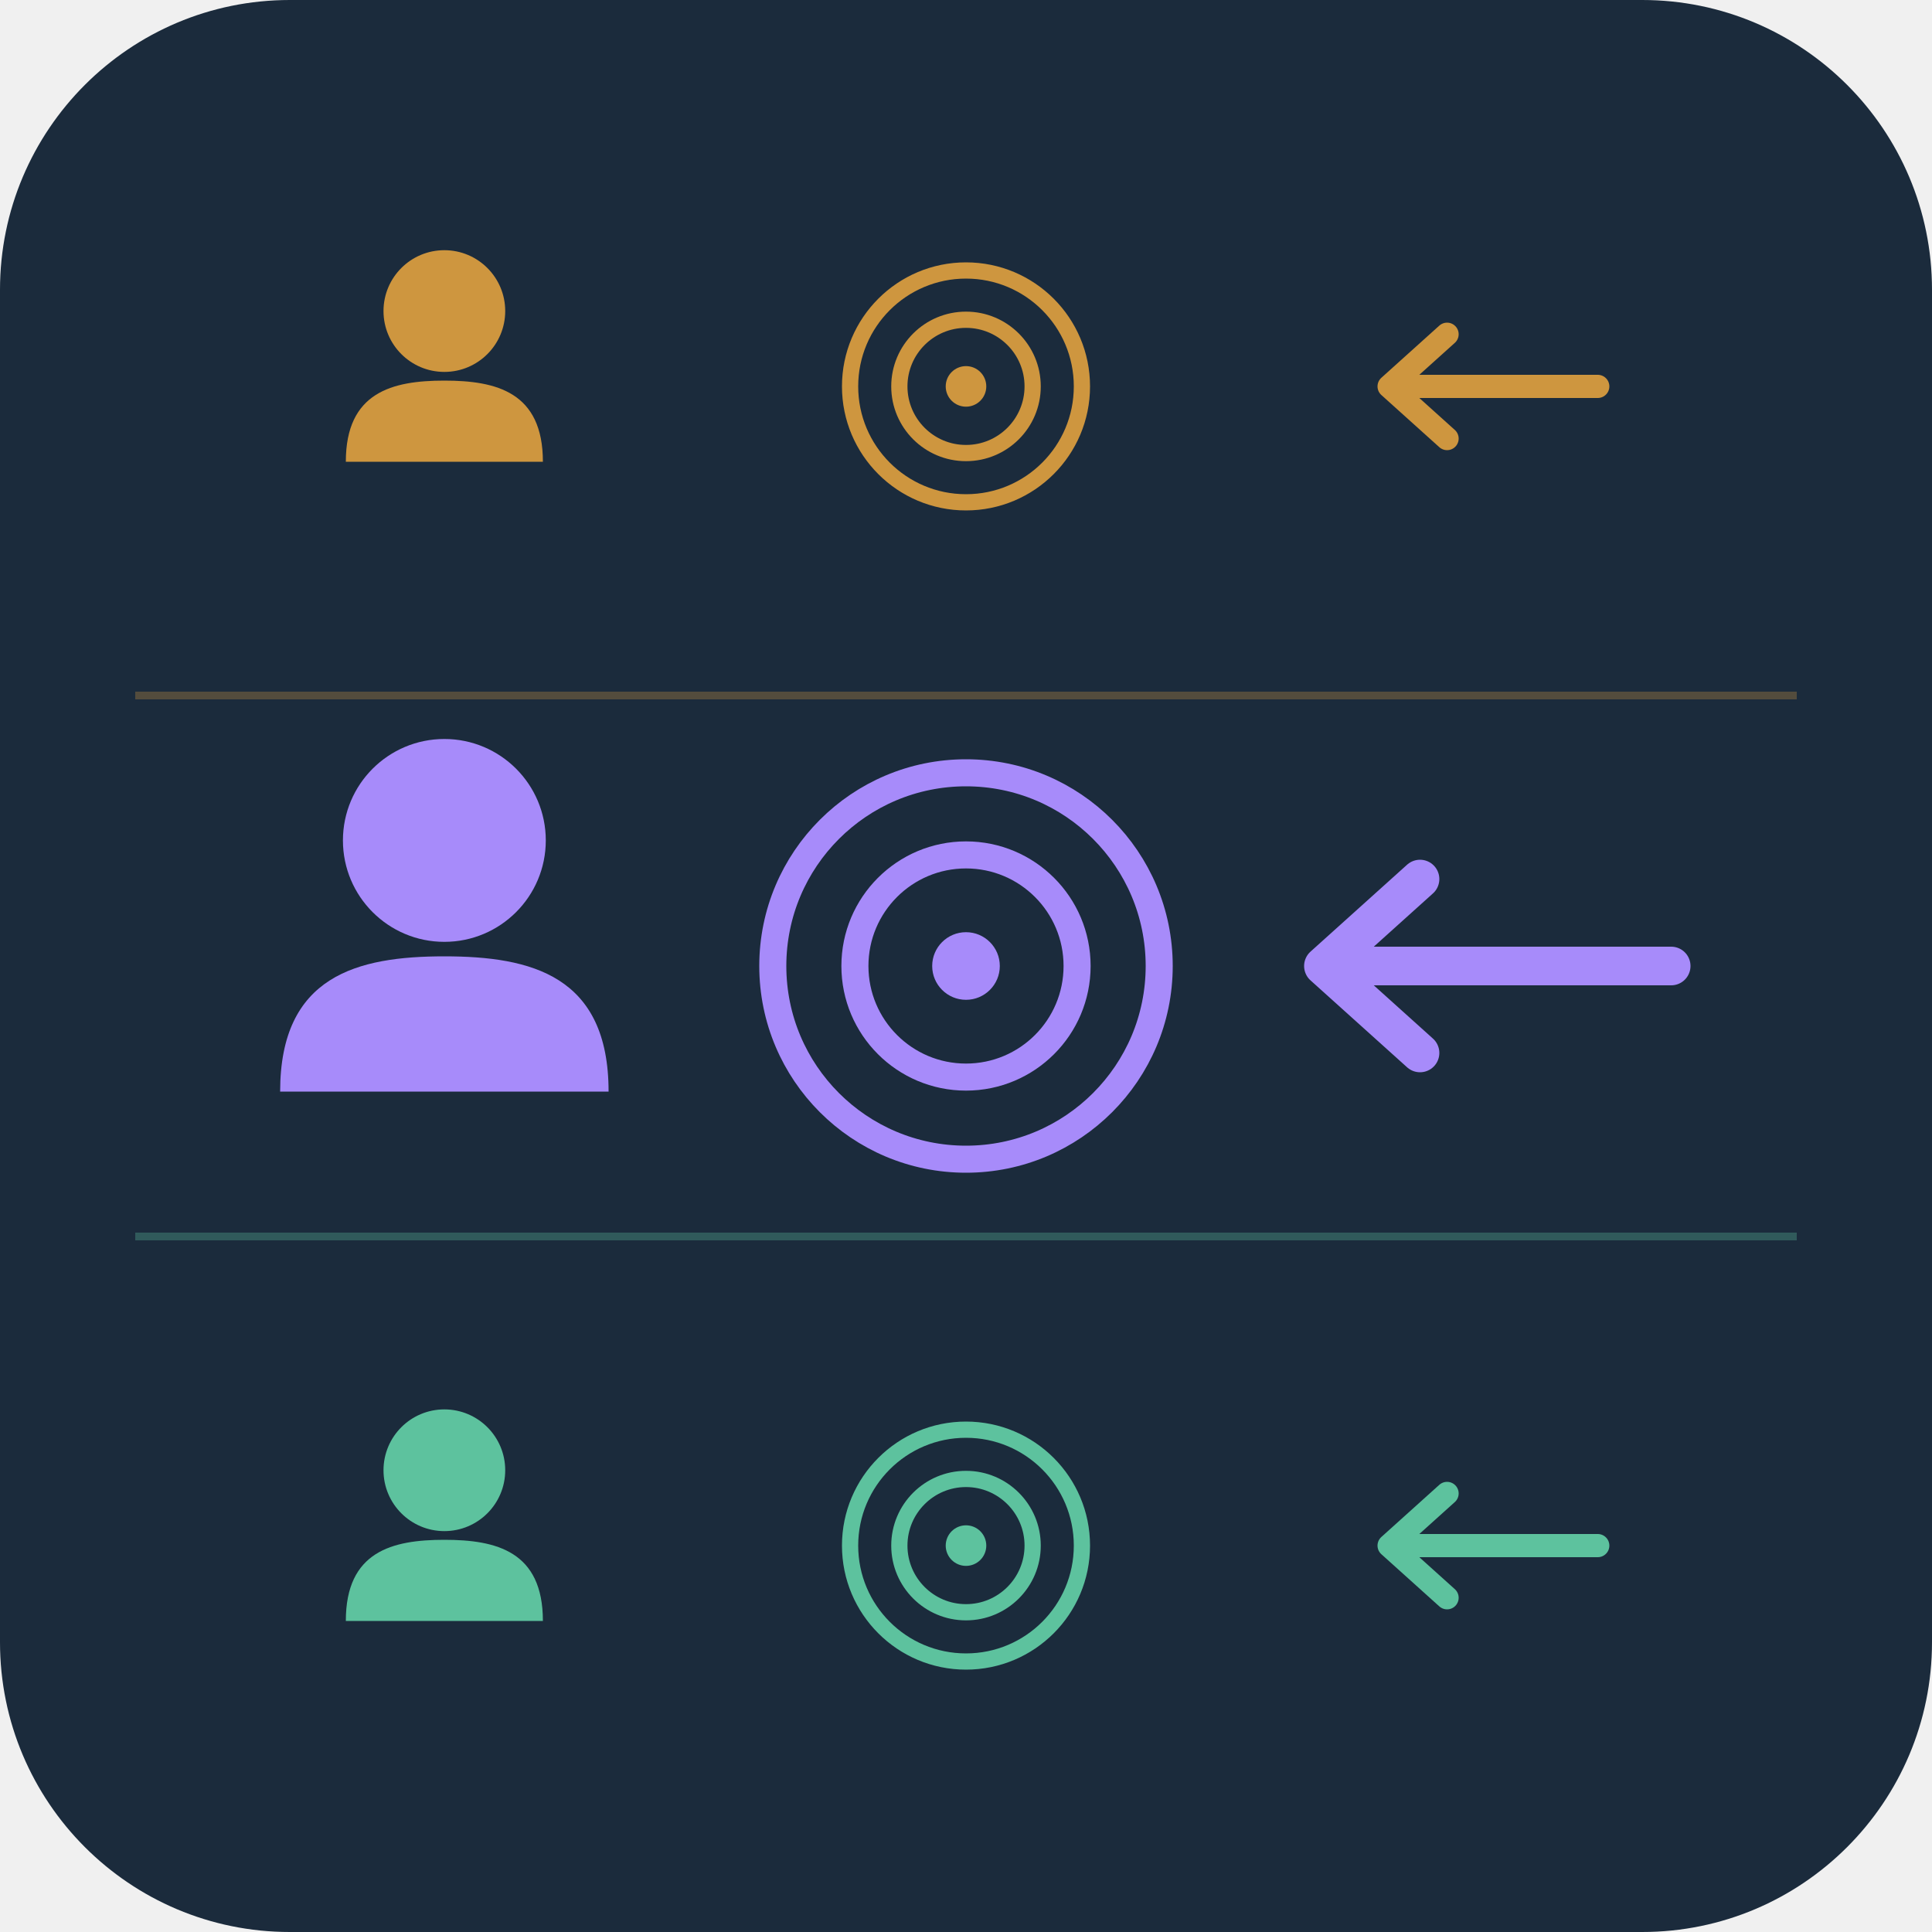
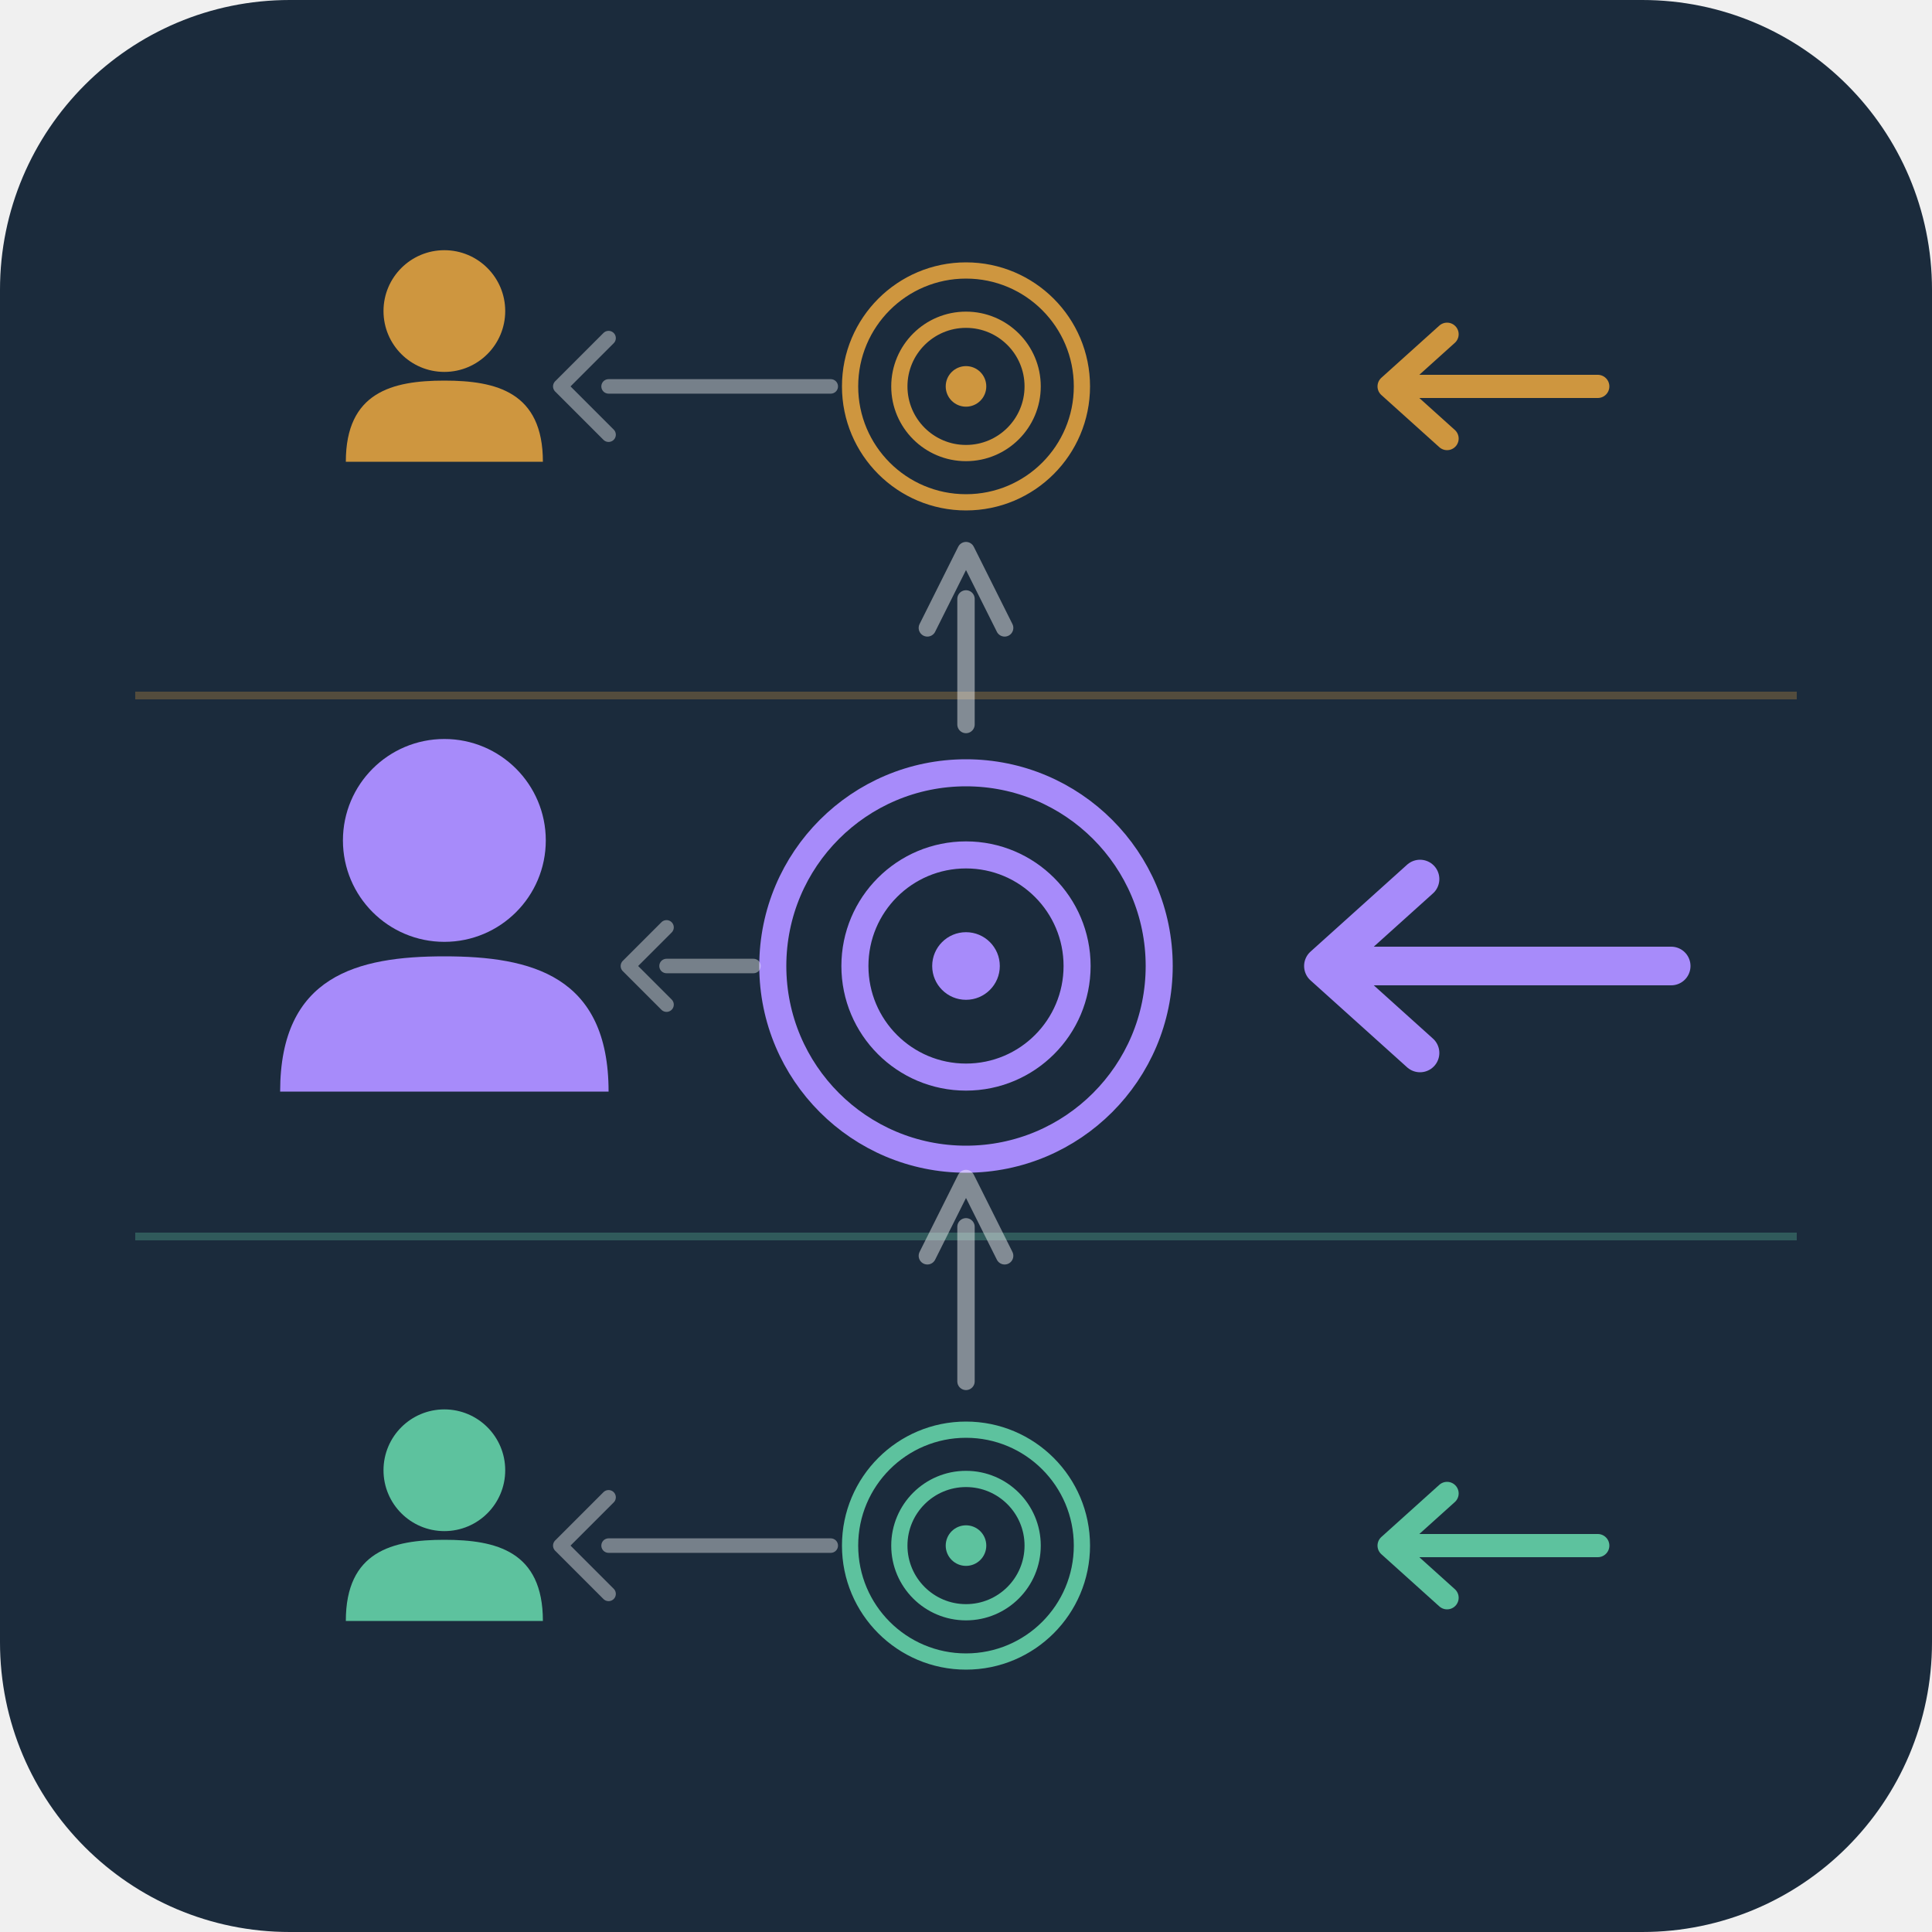
<svg xmlns="http://www.w3.org/2000/svg" viewBox="0 0 200 200" width="200" height="200">
  <rect width="200" height="200" rx="30" fill="#1B2B3C" />
  <line x1="14" y1="72" x2="186" y2="72" stroke="#FBB040" stroke-width="0.8" opacity="0.25" />
  <line x1="14" y1="128" x2="186" y2="128" stroke="#6EE7B7" stroke-width="0.8" opacity="0.25" />
  <g transform="translate(46,100)" fill="#A78BFA">
    <circle cy="-13" r="10.5" />
    <path d="M-17,13 C-17,1 -9,-1 0,-1 C9,-1 17,1 17,13 Z" />
  </g>
  <g transform="translate(100,100)" fill="none" stroke="#A78BFA">
    <circle r="20" stroke-width="2.8" />
    <circle r="11.5" stroke-width="2.8" />
    <circle r="3.5" fill="#A78BFA" stroke="none" />
  </g>
  <g transform="translate(154,100) scale(-1,1)" stroke="#A78BFA" stroke-linecap="round" stroke-linejoin="round">
    <line x1="-19" y1="0" x2="15" y2="0" stroke-width="4" />
    <polyline points="7,-9  17,0  7,9" fill="none" stroke-width="4" />
  </g>
  <g opacity="0.80">
    <g transform="translate(46,40) scale(0.60)" fill="#FBB040">
      <circle cy="-13" r="10.5" />
      <path d="M-17,13 C-17,1 -9,-1 0,-1 C9,-1 17,1 17,13 Z" />
    </g>
    <g transform="translate(100,40) scale(0.60)" fill="none" stroke="#FBB040">
      <circle r="20" stroke-width="2.8" />
      <circle r="11.5" stroke-width="2.8" />
      <circle r="3.5" fill="#FBB040" stroke="none" />
    </g>
    <g transform="translate(154,40) scale(-0.60,0.60)" stroke="#FBB040" stroke-linecap="round" stroke-linejoin="round">
      <line x1="-19" y1="0" x2="15" y2="0" stroke-width="4" />
      <polyline points="7,-9  17,0  7,9" fill="none" stroke-width="4" />
    </g>
  </g>
+   <g opacity="0.45" fill="none" stroke="#FFFFFF" stroke-linecap="round" stroke-linejoin="round" stroke-width="1.8">
+     <line x1="100" y1="143" x2="100" y2="127" />
+     <polyline points="96,130 100,122 104,130" />
+   </g>
+   <g opacity="0.45" fill="none" stroke="#FFFFFF" stroke-linecap="round" stroke-linejoin="round" stroke-width="1.8">
+     <line x1="100" y1="75" x2="100" y2="62" />
+     <polyline points="96,65 100,57 104,65" />
+   </g>
  <g opacity="0.80">
    <g transform="translate(46,160) scale(0.60)" fill="#6EE7B7">
      <circle cy="-13" r="10.5" />
      <path d="M-17,13 C-17,1 -9,-1 0,-1 C9,-1 17,1 17,13 Z" />
    </g>
    <g transform="translate(100,160) scale(0.60)" fill="none" stroke="#6EE7B7">
      <circle r="20" stroke-width="2.8" />
      <circle r="11.5" stroke-width="2.8" />
      <circle r="3.5" fill="#6EE7B7" stroke="none" />
    </g>
    <g transform="translate(154,160) scale(-0.60,0.60)" stroke="#6EE7B7" stroke-linecap="round" stroke-linejoin="round">
      <line x1="-19" y1="0" x2="15" y2="0" stroke-width="4" />
      <polyline points="7,-9  17,0  7,9" fill="none" stroke-width="4" />
    </g>
  </g>
+   <g opacity="0.40" fill="none" stroke="#FFFFFF" stroke-linecap="round" stroke-linejoin="round" stroke-width="1.5">
+     <line x1="86" y1="40" x2="63" y2="40" />
+     <polyline points="63,35 58,40 63,45" />
+     <line x1="78" y1="100" x2="69" y2="100" />
+     <polyline points="69,96 65,100 69,104" />
+     <line x1="86" y1="160" x2="63" y2="160" />
+     <polyline points="63,155 58,160 63,165" />
+   </g>
</svg>
